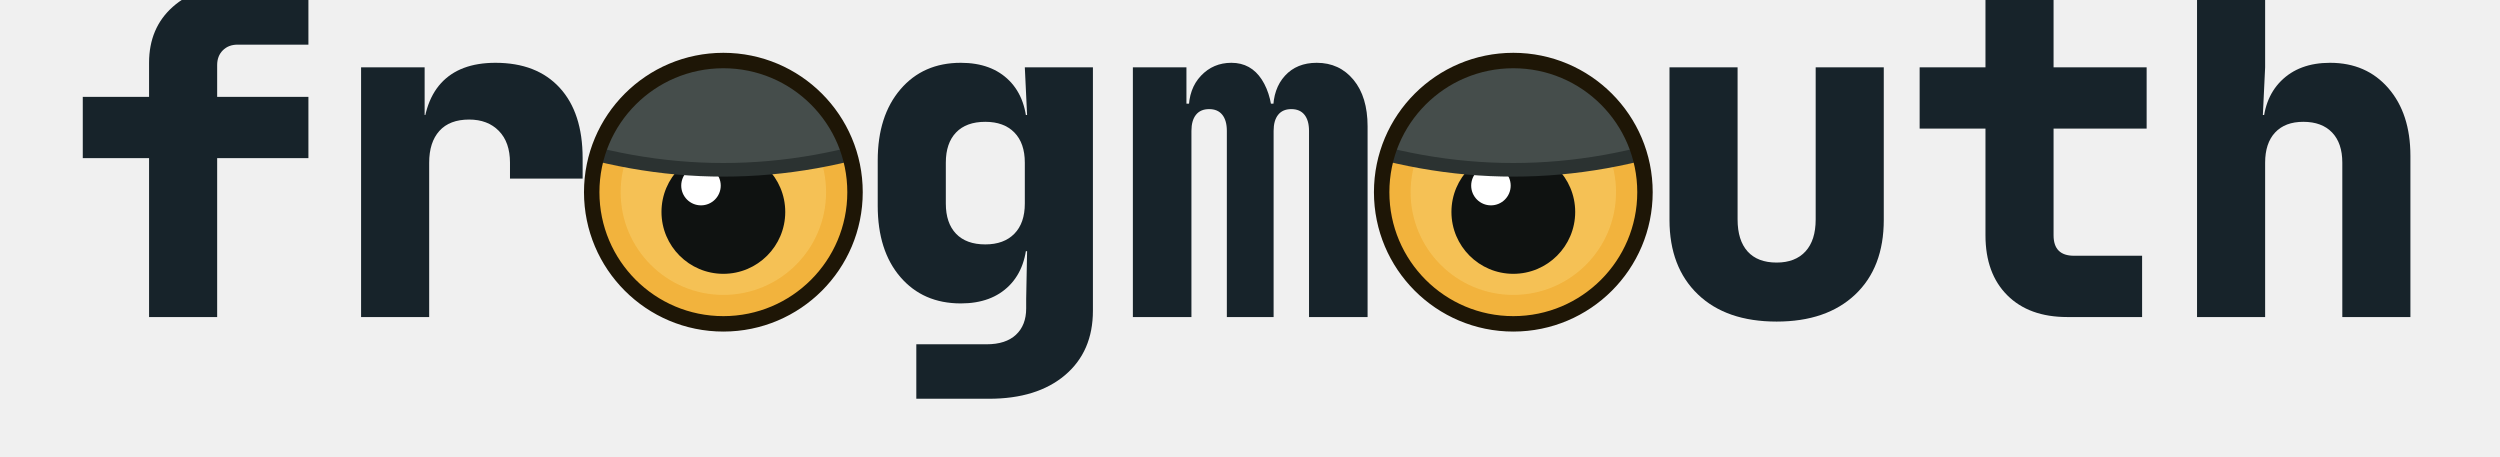
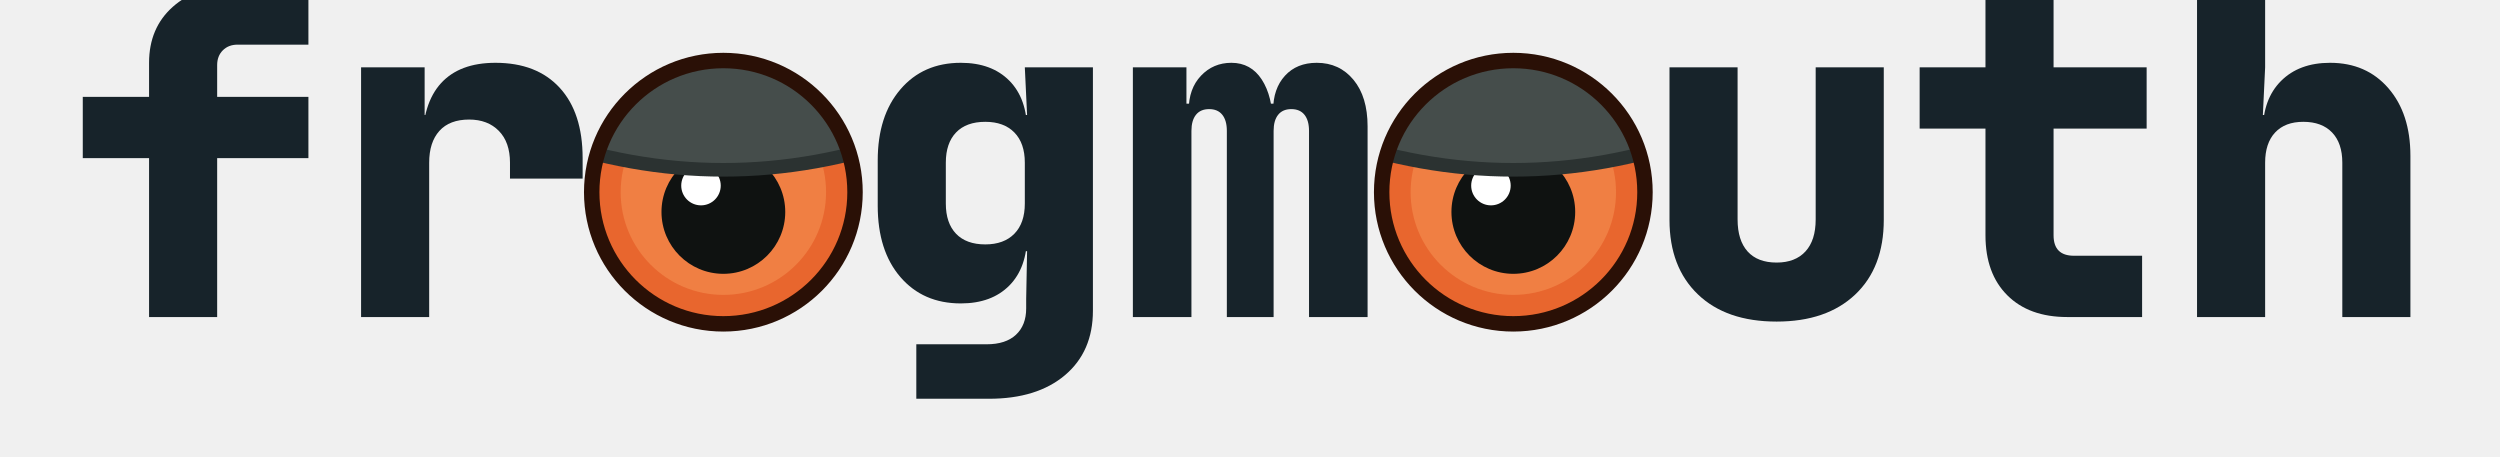
<svg xmlns="http://www.w3.org/2000/svg" viewBox="0 0 660.8 120.6" width="660.8" height="120.6" role="img" aria-label="frogmouth">
  <g transform="translate(16 83.8) scale(0.12)">
    <g fill="#17232A">
      <path transform="translate(0 0) scale(1 -1)" d="M195 0V350H49V485H195V560Q195 637 247.5 683.5Q300 730 385 730H546V600H390Q370 600 357.5 587.5Q345 575 345 555V485H546V350H345V0Z" />
      <path transform="translate(580 0) scale(1 -1)" d="M82 0V550H222V445H260L217 381Q217 470 258.0 515.0Q299 560 378 560Q469 560 519.5 505.0Q570 450 570 350V305H410V340Q410 385 385.5 410.0Q361 435 320 435Q277 435 254.5 410.0Q232 385 232 340V0Z" />
      <path transform="translate(1740 0) scale(1 -1)" d="M145 -180V-60H300Q342 -60 364.5 -39.0Q387 -18 387 19V40L389 145H354L389 180Q389 109 350.0 69.5Q311 30 243 30Q160 30 110.0 88.0Q60 146 60 245V345Q60 443 110.0 501.5Q160 560 243 560Q311 560 350.0 520.5Q389 481 389 410L354 445H389L384 550H534V14Q534 -76 472.5 -128.0Q411 -180 305 -180ZM297 160Q338 160 361.0 183.5Q384 207 384 250V340Q384 383 361.0 406.5Q338 430 297 430Q255 430 232.5 406.5Q210 383 210 340V250Q210 207 232.5 183.5Q255 160 297 160Z" />
      <path transform="translate(2320 0) scale(1 -1)" d="M42 0V550H160V470H184L165 456Q165 503 192.0 531.5Q219 560 259 560Q302 560 326.0 523.0Q350 486 350 425L332 470H360L351 456Q351 503 377.0 531.5Q403 560 447 560Q497 560 528.0 522.5Q559 485 559 420V0H430V410Q430 433 420.0 445.5Q410 458 391 458Q372 458 362.0 445.5Q352 433 352 410V0H249V410Q249 433 239.0 445.5Q229 458 210 458Q191 458 181.0 445.5Q171 433 171 410V0Z" />
      <path transform="translate(3480 0) scale(1 -1)" d="M300 -10Q189 -10 126.5 50.0Q64 110 64 214V550H214V215Q214 169 236.0 144.5Q258 120 300 120Q341 120 363.5 144.5Q386 169 386 215V550H536V214Q536 109 473.0 49.5Q410 -10 300 -10Z" />
      <path transform="translate(4060 0) scale(1 -1)" d="M360 0Q276 0 228.0 48.0Q180 96 180 180V415H35V550H180V705H330V550H535V415H330V180Q330 135 375 135H525V0Z" />
      <path transform="translate(4640 0) scale(1 -1)" d="M66 0V730H216V550L211 445H255L211 410Q211 480 251.0 520.0Q291 560 359 560Q439 560 487.5 504.0Q536 448 536 355V0H386V340Q386 383 363.5 406.5Q341 430 300 430Q260 430 238.0 406.5Q216 383 216 340V0Z" />
    </g>
    <g transform="translate(1460 -275)">
      <clipPath id="e23">
        <circle r="289.5" />
      </clipPath>
-       <circle r="290" fill="#F2B33D" />
-       <circle r="226.2" fill="#F7C860" opacity=".7" />
+       <circle r="290" fill="#E8662E" />
+       <circle r="226.2" fill="#F38A4C" opacity=".7" />
      <g clip-path="url(#e23)">
        <circle cy="43.5" r="136.3" fill="#0F1211" />
        <circle cx="-49.3" cy="-14.5" r="43.5" fill="#FFFFFF" />
        <g class="lid">
          <path fill="#454D4B" d="M-406 -870H406V-121.8Q0 23.2 -406 -121.8Z" />
          <path fill="none" stroke="#2B3231" stroke-width="30" stroke-linecap="round" d="M-406 -121.8Q0 23.2 406 -121.8" />
        </g>
      </g>
-       <circle r="290" fill="none" stroke="#1E1606" stroke-width="34" />
+       <circle r="290" fill="none" stroke="#2A1006" stroke-width="34" />
    </g>
    <g transform="translate(3200 -275)">
      <clipPath id="e24">
        <circle r="289.5" />
      </clipPath>
-       <circle r="290" fill="#F2B33D" />
-       <circle r="226.2" fill="#F7C860" opacity=".7" />
+       <circle r="290" fill="#E8662E" />
+       <circle r="226.2" fill="#F38A4C" opacity=".7" />
      <g clip-path="url(#e24)">
        <circle cy="43.5" r="136.3" fill="#0F1211" />
        <circle cx="-49.3" cy="-14.5" r="43.5" fill="#FFFFFF" />
        <g class="lid">
          <path fill="#454D4B" d="M-406 -870H406V-121.8Q0 23.2 -406 -121.8Z" />
          <path fill="none" stroke="#2B3231" stroke-width="30" stroke-linecap="round" d="M-406 -121.8Q0 23.2 406 -121.8" />
        </g>
      </g>
-       <circle r="290" fill="none" stroke="#1E1606" stroke-width="34" />
+       <circle r="290" fill="none" stroke="#2A1006" stroke-width="34" />
    </g>
  </g>
</svg>
